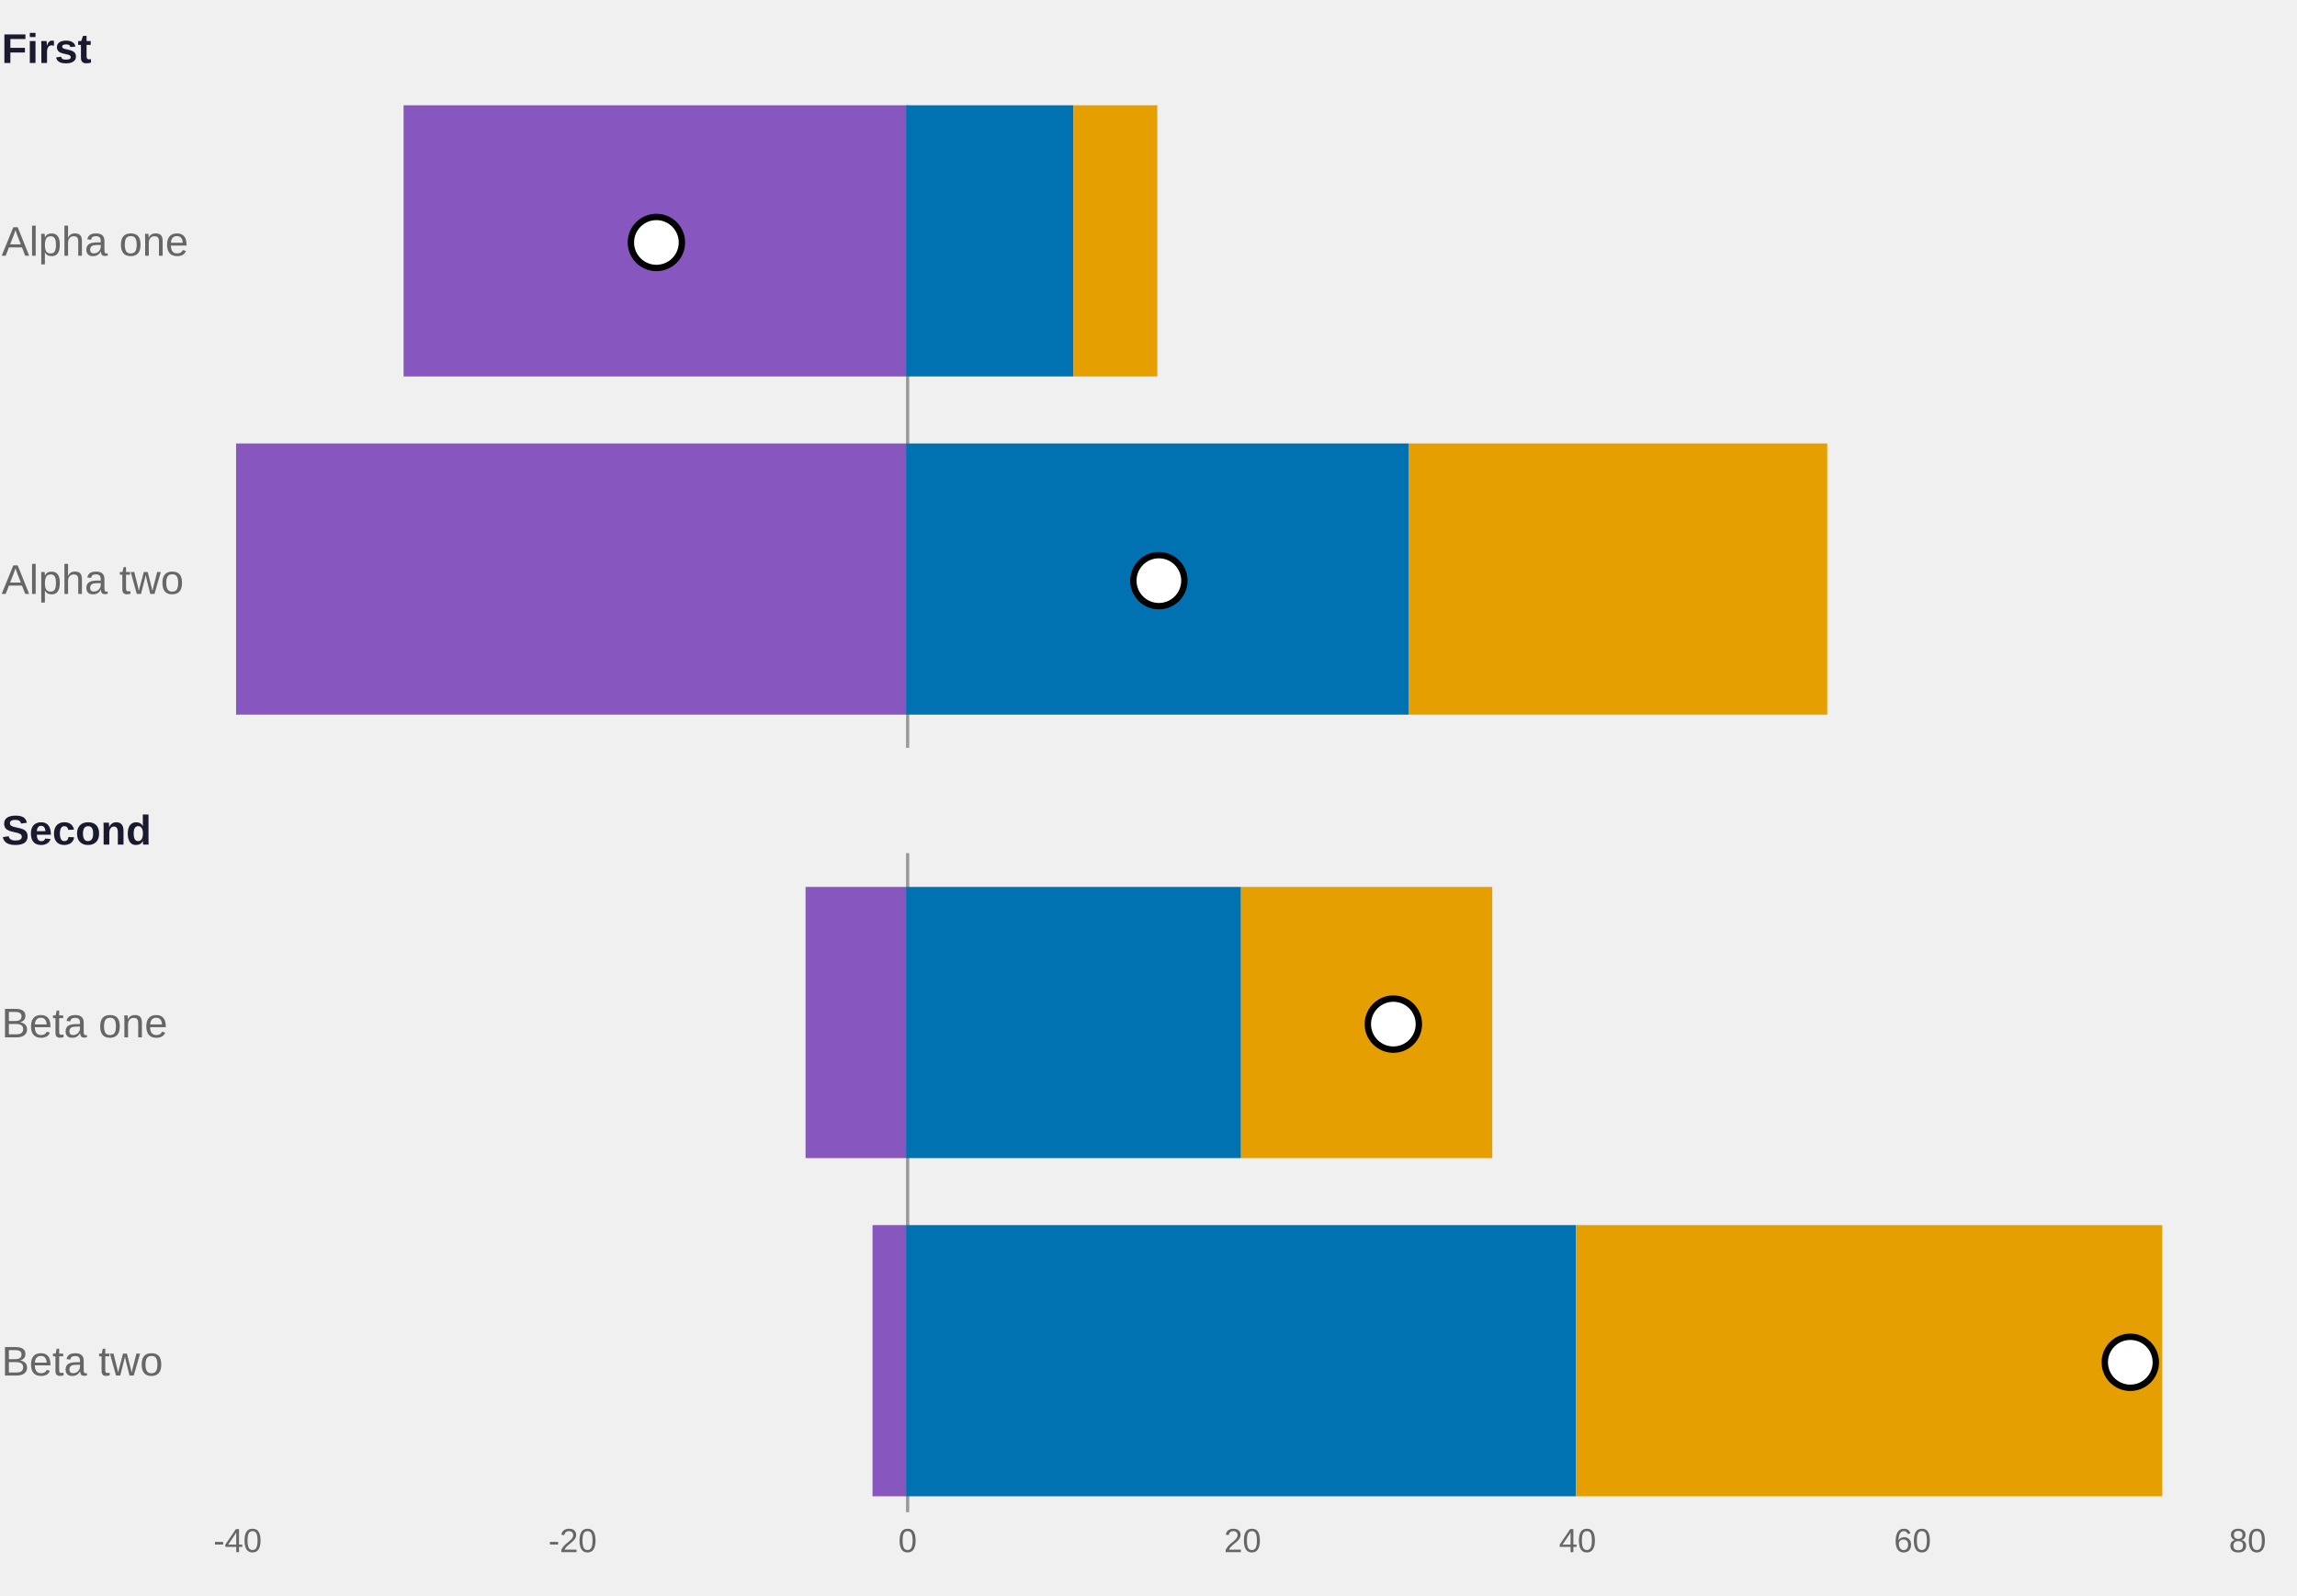
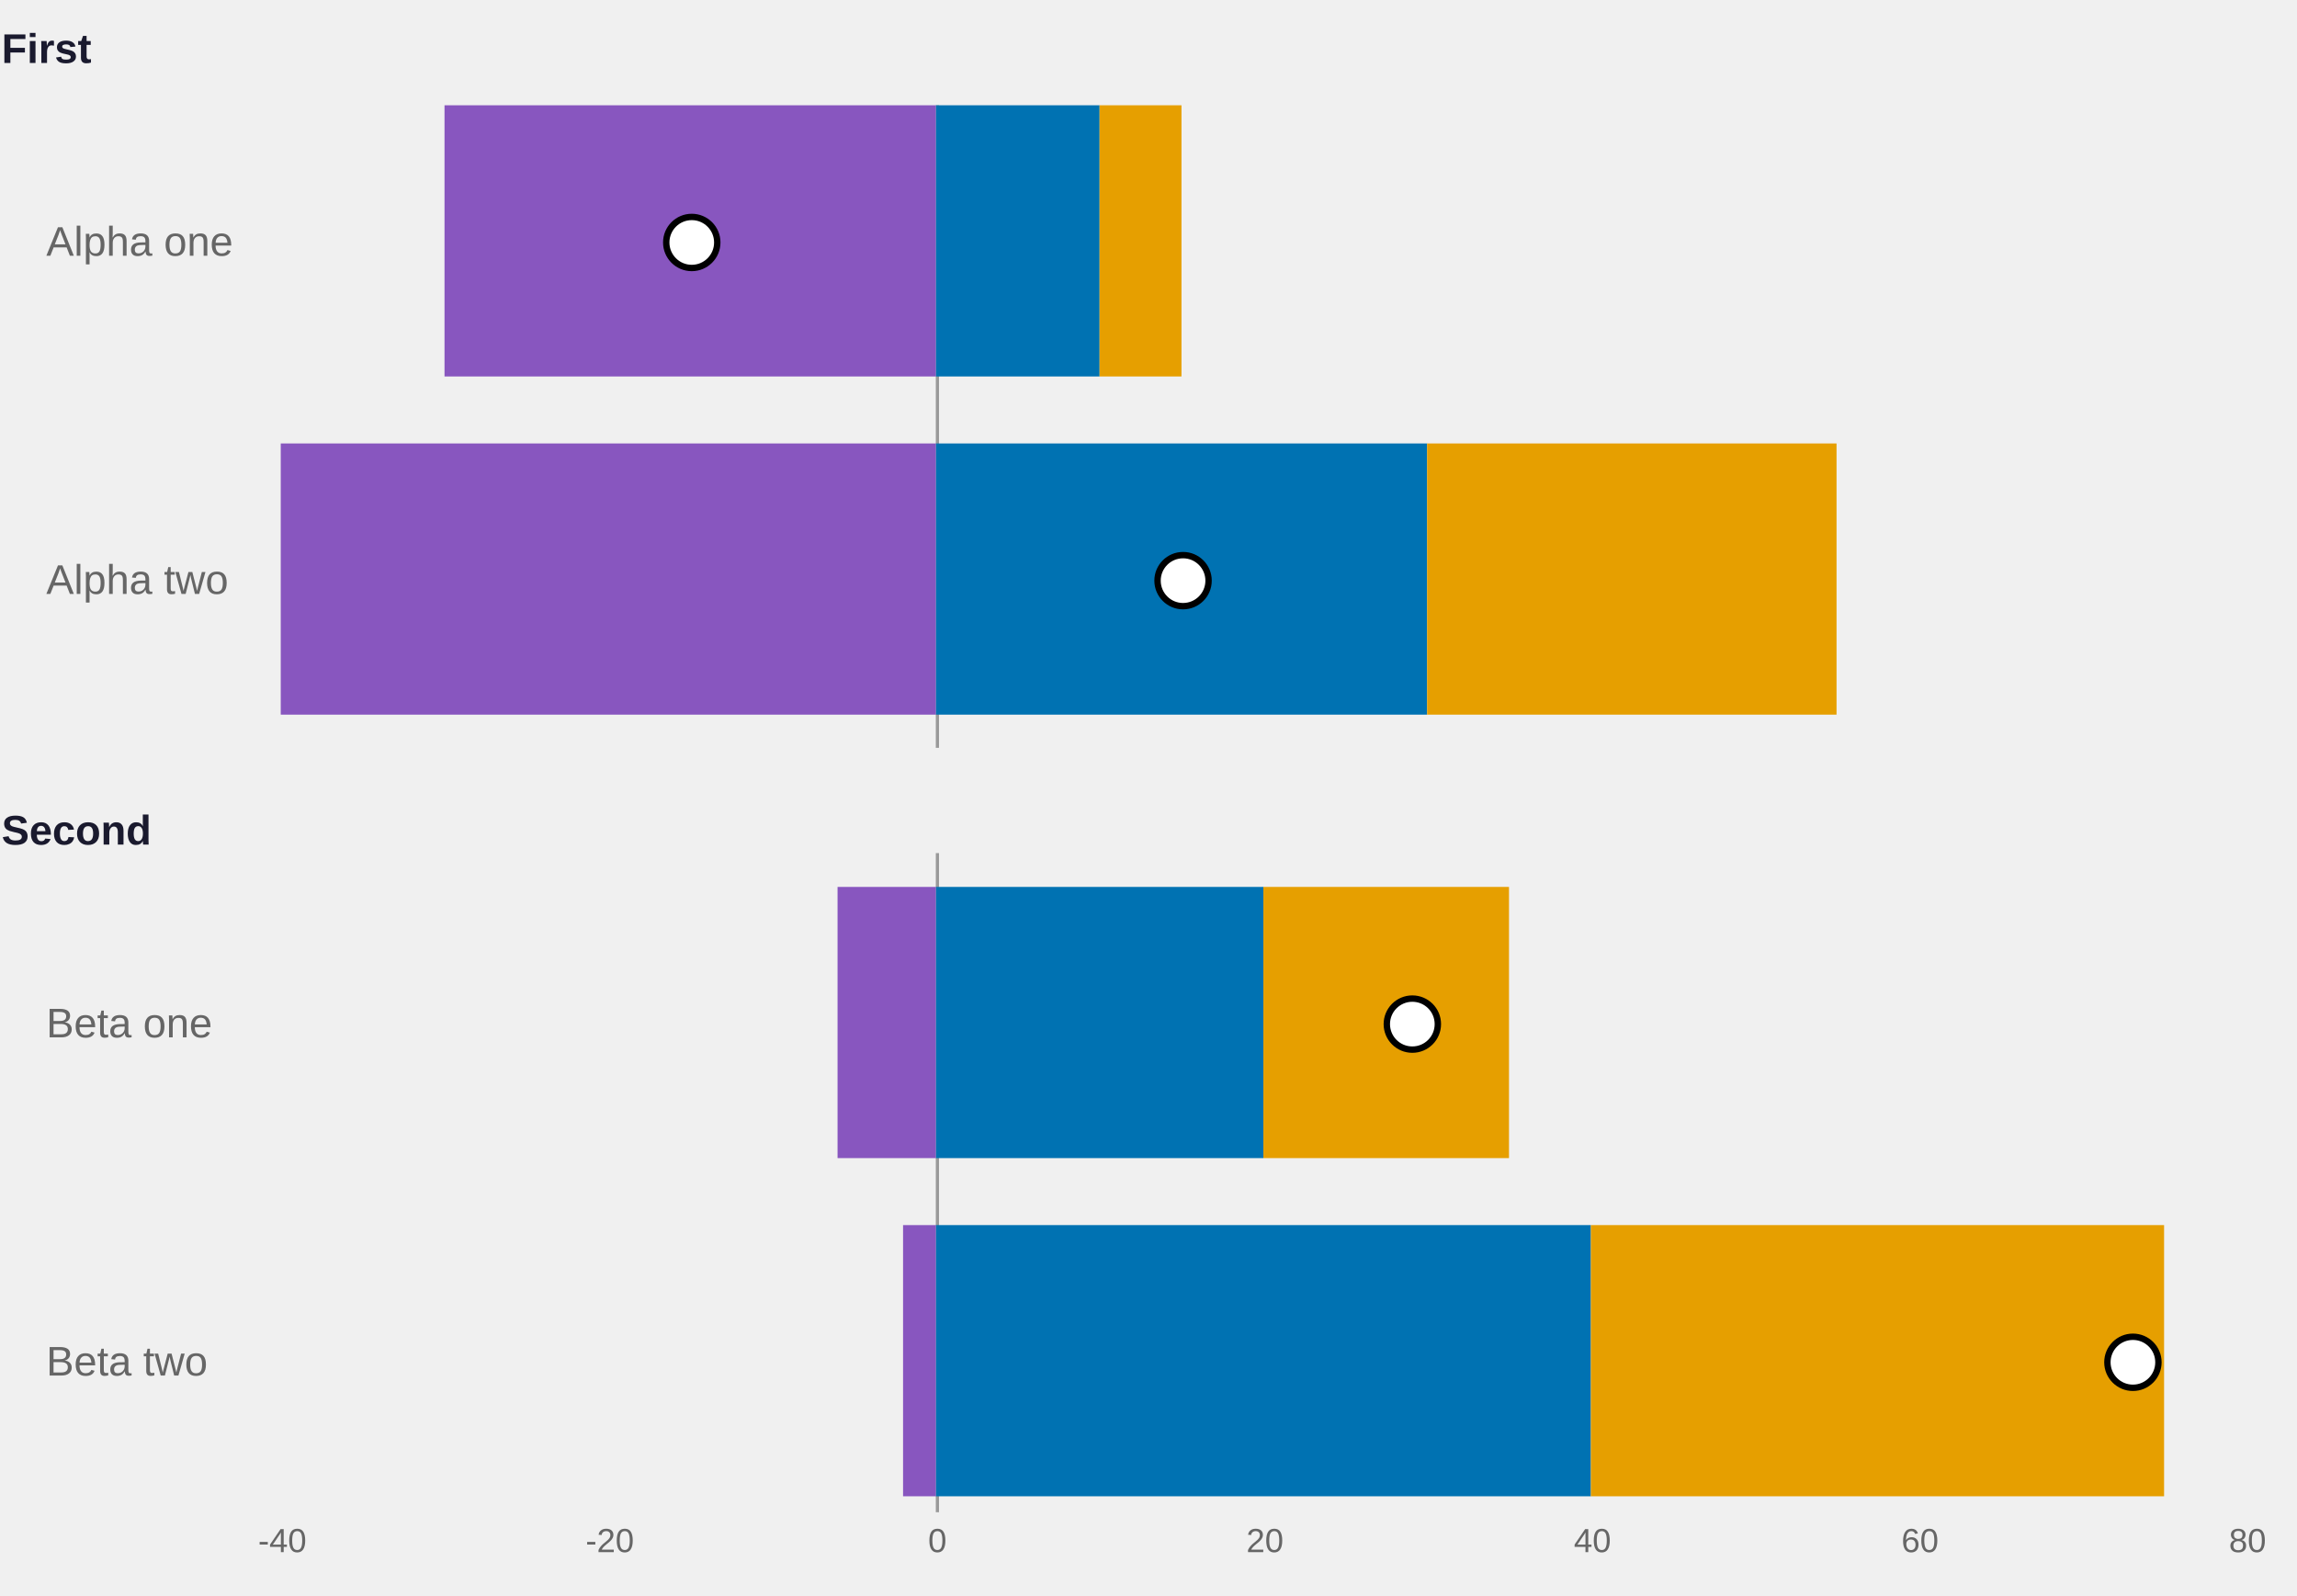
- <svg class="tblchart" fill="currentColor" font-family="system-ui, sans-serif" font-size="10" text-anchor="middle" width="720" height="500" viewBox="0 0 720 500" style="background: transparent; color: rgb(74, 74, 74); font-family: Figtree, &quot;Source Sans 3&quot;, system-ui, -apple-system, &quot;Segoe UI&quot;, Arial, sans-serif; font-size: 10.5px; overflow: visible;" data-margin-left="74" data-margin-right="16" data-margin-top="33" data-margin-bottom="26">
+ <svg class="tblchart" fill="currentColor" font-family="system-ui, sans-serif" font-size="10" text-anchor="middle" width="720" height="500" viewBox="0 0 720 500" style="background: transparent; color: rgb(74, 74, 74); font-family: Figtree, &quot;Source Sans 3&quot;, system-ui, -apple-system, &quot;Segoe UI&quot;, Arial, sans-serif; font-size: 10.5px; overflow: visible;" data-margin-left="88" data-margin-right="16" data-margin-top="33" data-margin-bottom="26">
  <style>:where(.tblchart) {
  --plot-background: white;
  display: block;
  height: auto;
  height: intrinsic;
  max-width: 100%;
}
:where(.tblchart text),
:where(.tblchart tspan) {
  white-space: pre;
}</style>
  <g aria-label="rule" transform="translate(0.5,0)">
    <g class="tbl-gridline" stroke="#F0F0F0" transform="translate(0,0)">
-       <line x1="74" x2="74" y1="25" y2="234.4" />
-       <line x1="74" x2="74" y1="267.4" y2="474" />
-       <line x1="179" x2="179" y1="25" y2="234.4" />
-       <line x1="179" x2="179" y1="267.4" y2="474" />
-       <line x1="389" x2="389" y1="25" y2="234.4" />
-       <line x1="389" x2="389" y1="267.4" y2="474" />
-       <line x1="494" x2="494" y1="25" y2="234.4" />
-       <line x1="494" x2="494" y1="267.4" y2="474" />
-       <line x1="599" x2="599" y1="25" y2="234.4" />
-       <line x1="599" x2="599" y1="267.4" y2="474" />
+       <line x1="88" x2="88" y1="25" y2="234.4" />
+       <line x1="88" x2="88" y1="267.4" y2="474" />
+       <line x1="190.667" x2="190.667" y1="25" y2="234.4" />
+       <line x1="190.667" x2="190.667" y1="267.4" y2="474" />
+       <line x1="396" x2="396" y1="25" y2="234.4" />
+       <line x1="396" x2="396" y1="267.4" y2="474" />
+       <line x1="498.667" x2="498.667" y1="25" y2="234.4" />
+       <line x1="498.667" x2="498.667" y1="267.4" y2="474" />
+       <line x1="601.333" x2="601.333" y1="25" y2="234.4" />
+       <line x1="601.333" x2="601.333" y1="267.4" y2="474" />
      <line x1="704" x2="704" y1="25" y2="234.4" />
      <line x1="704" x2="704" y1="267.4" y2="474" />
    </g>
  </g>
  <g aria-label="text" transform="translate(0.5,12.5)">
    <g class="tbl-x-tick-label" fill="#666666" font-size="10.5" font-weight="500" transform="translate(0,356)">
-       <text transform="translate(74,118)">-40</text>
-       <text transform="translate(179,118)">-20</text>
-       <text transform="translate(284,118)">0</text>
-       <text transform="translate(389,118)">20</text>
-       <text transform="translate(494,118)">40</text>
-       <text transform="translate(599,118)">60</text>
+       <text transform="translate(88,118)">-40</text>
+       <text transform="translate(190.6667,118)">-20</text>
+       <text transform="translate(293.3333,118)">0</text>
+       <text transform="translate(396,118)">20</text>
+       <text transform="translate(498.6667,118)">40</text>
+       <text transform="translate(601.3333,118)">60</text>
      <text transform="translate(704,118)">80</text>
    </g>
  </g>
  <g aria-label="text" transform="translate(-73.5,0.5)">
    <g class="tbl-cat-label" fill="#666666" text-anchor="start" font-size="13" font-weight="500" transform="translate(0,0)">
-       <text y="0.32em" transform="translate(74,75.5)" data-category="Alpha one">Alpha one</text>
+       <text y="0.32em" transform="translate(88,75.5)" data-category="Alpha one">Alpha one</text>
    </g>
    <g class="tbl-cat-label" fill="#666666" text-anchor="start" font-size="13" font-weight="500" transform="translate(0,106)">
-       <text y="0.32em" transform="translate(74,75.5)" data-category="Alpha two">Alpha two</text>
+       <text y="0.32em" transform="translate(88,75.5)" data-category="Alpha two">Alpha two</text>
    </g>
    <g class="tbl-cat-label" fill="#666666" text-anchor="start" font-size="13" font-weight="500" transform="translate(0,245)">
-       <text y="0.32em" transform="translate(74,75.5)" data-category="Beta one">Beta one</text>
+       <text y="0.32em" transform="translate(88,75.5)" data-category="Beta one">Beta one</text>
    </g>
    <g class="tbl-cat-label" fill="#666666" text-anchor="start" font-size="13" font-weight="500" transform="translate(0,351)">
-       <text y="0.32em" transform="translate(74,75.5)" data-category="Beta two">Beta two</text>
+       <text y="0.32em" transform="translate(88,75.5)" data-category="Beta two">Beta two</text>
    </g>
  </g>
-   <g aria-label="text" transform="translate(-73.5,-22.5)">
+   <g aria-label="text" transform="translate(-87.5,-22.5)">
    <g fill="#1A1A2E" text-anchor="start" font-size="13" font-weight="700" transform="translate(0,245)">
-       <text y="0.71em" transform="translate(74,33)">Second</text>
+       <text y="0.71em" transform="translate(88,33)">Second</text>
    </g>
  </g>
-   <g aria-label="text" transform="translate(-73.5,-22.5)">
+   <g aria-label="text" transform="translate(-87.5,-22.5)">
    <g fill="#1A1A2E" text-anchor="start" font-size="13" font-weight="700" transform="translate(0,0)">
-       <text y="0.71em" transform="translate(74,33)">First</text>
+       <text y="0.71em" transform="translate(88,33)">First</text>
    </g>
  </g>
  <g aria-label="rule" transform="translate(0.5,0)">
    <g class="tbl-zero-baseline" stroke="#999999" transform="translate(0,0)">
-       <line x1="284" x2="284" y1="33" y2="234.4" />
-       <line x1="284" x2="284" y1="267.4" y2="474" />
+       <line x1="293.333" x2="293.333" y1="33" y2="234.4" />
+       <line x1="293.333" x2="293.333" y1="267.4" y2="474" />
    </g>
  </g>
  <g aria-label="bar">
    <g transform="translate(0,0)">
-       <rect x="284" width="52.5" y="33" height="85" fill="#0072B2" data-series="Income" />
-       <rect x="336.5" width="26.25" y="33" height="85" fill="#E69F00" data-series="Gains" />
-       <rect x="126.5" width="157.5" y="33" height="85" fill="#8856BF" data-series="Corporate" />
+       <rect x="293.333" width="51.333" y="33" height="85" fill="#0072B2" data-series="Income" />
+       <rect x="344.667" width="25.667" y="33" height="85" fill="#E69F00" data-series="Gains" />
+       <rect x="139.333" width="154" y="33" height="85" fill="#8856BF" data-series="Corporate" />
    </g>
    <g transform="translate(0,106)">
-       <rect x="284" width="157.5" y="33" height="85" fill="#0072B2" data-series="Income" />
-       <rect x="441.5" width="131.25" y="33" height="85" fill="#E69F00" data-series="Gains" />
-       <rect x="74" width="210" y="33" height="85" fill="#8856BF" data-series="Corporate" />
+       <rect x="293.333" width="154" y="33" height="85" fill="#0072B2" data-series="Income" />
+       <rect x="447.333" width="128.333" y="33" height="85" fill="#E69F00" data-series="Gains" />
+       <rect x="88" width="205.333" y="33" height="85" fill="#8856BF" data-series="Corporate" />
    </g>
    <g transform="translate(0,245)">
-       <rect x="284" width="105" y="33" height="85" fill="#0072B2" data-series="Income" />
-       <rect x="389" width="78.75" y="33" height="85" fill="#E69F00" data-series="Gains" />
-       <rect x="252.5" width="31.5" y="33" height="85" fill="#8856BF" data-series="Corporate" />
+       <rect x="293.333" width="102.667" y="33" height="85" fill="#0072B2" data-series="Income" />
+       <rect x="396" width="77" y="33" height="85" fill="#E69F00" data-series="Gains" />
+       <rect x="262.533" width="30.8" y="33" height="85" fill="#8856BF" data-series="Corporate" />
    </g>
    <g transform="translate(0,351)">
-       <rect x="284" width="210" y="33" height="85" fill="#0072B2" data-series="Income" />
-       <rect x="494" width="183.75" y="33" height="85" fill="#E69F00" data-series="Gains" />
-       <rect x="273.5" width="10.5" y="33" height="85" fill="#8856BF" data-series="Corporate" />
+       <rect x="293.333" width="205.333" y="33" height="85" fill="#0072B2" data-series="Income" />
+       <rect x="498.667" width="179.667" y="33" height="85" fill="#E69F00" data-series="Gains" />
+       <rect x="283.067" width="10.267" y="33" height="85" fill="#8856BF" data-series="Corporate" />
    </g>
  </g>
  <g aria-label="dot" transform="translate(0.5,43)">
    <g class="tbl-net-marker" fill="#FFFFFF" stroke="#000000" stroke-width="2" transform="translate(0,0)">
-       <circle cx="205.25" cy="33" r="8" data-series="__total__" />
+       <circle cx="216.333" cy="33" r="8" data-series="__total__" />
    </g>
    <g class="tbl-net-marker" fill="#FFFFFF" stroke="#000000" stroke-width="2" transform="translate(0,106)">
-       <circle cx="362.75" cy="33" r="8" data-series="__total__" />
+       <circle cx="370.333" cy="33" r="8" data-series="__total__" />
    </g>
    <g class="tbl-net-marker" fill="#FFFFFF" stroke="#000000" stroke-width="2" transform="translate(0,245)">
-       <circle cx="436.25" cy="33" r="8" data-series="__total__" />
+       <circle cx="442.2" cy="33" r="8" data-series="__total__" />
    </g>
    <g class="tbl-net-marker" fill="#FFFFFF" stroke="#000000" stroke-width="2" transform="translate(0,351)">
-       <circle cx="667.25" cy="33" r="8" data-series="__total__" />
+       <circle cx="668.067" cy="33" r="8" data-series="__total__" />
    </g>
  </g>
</svg>
